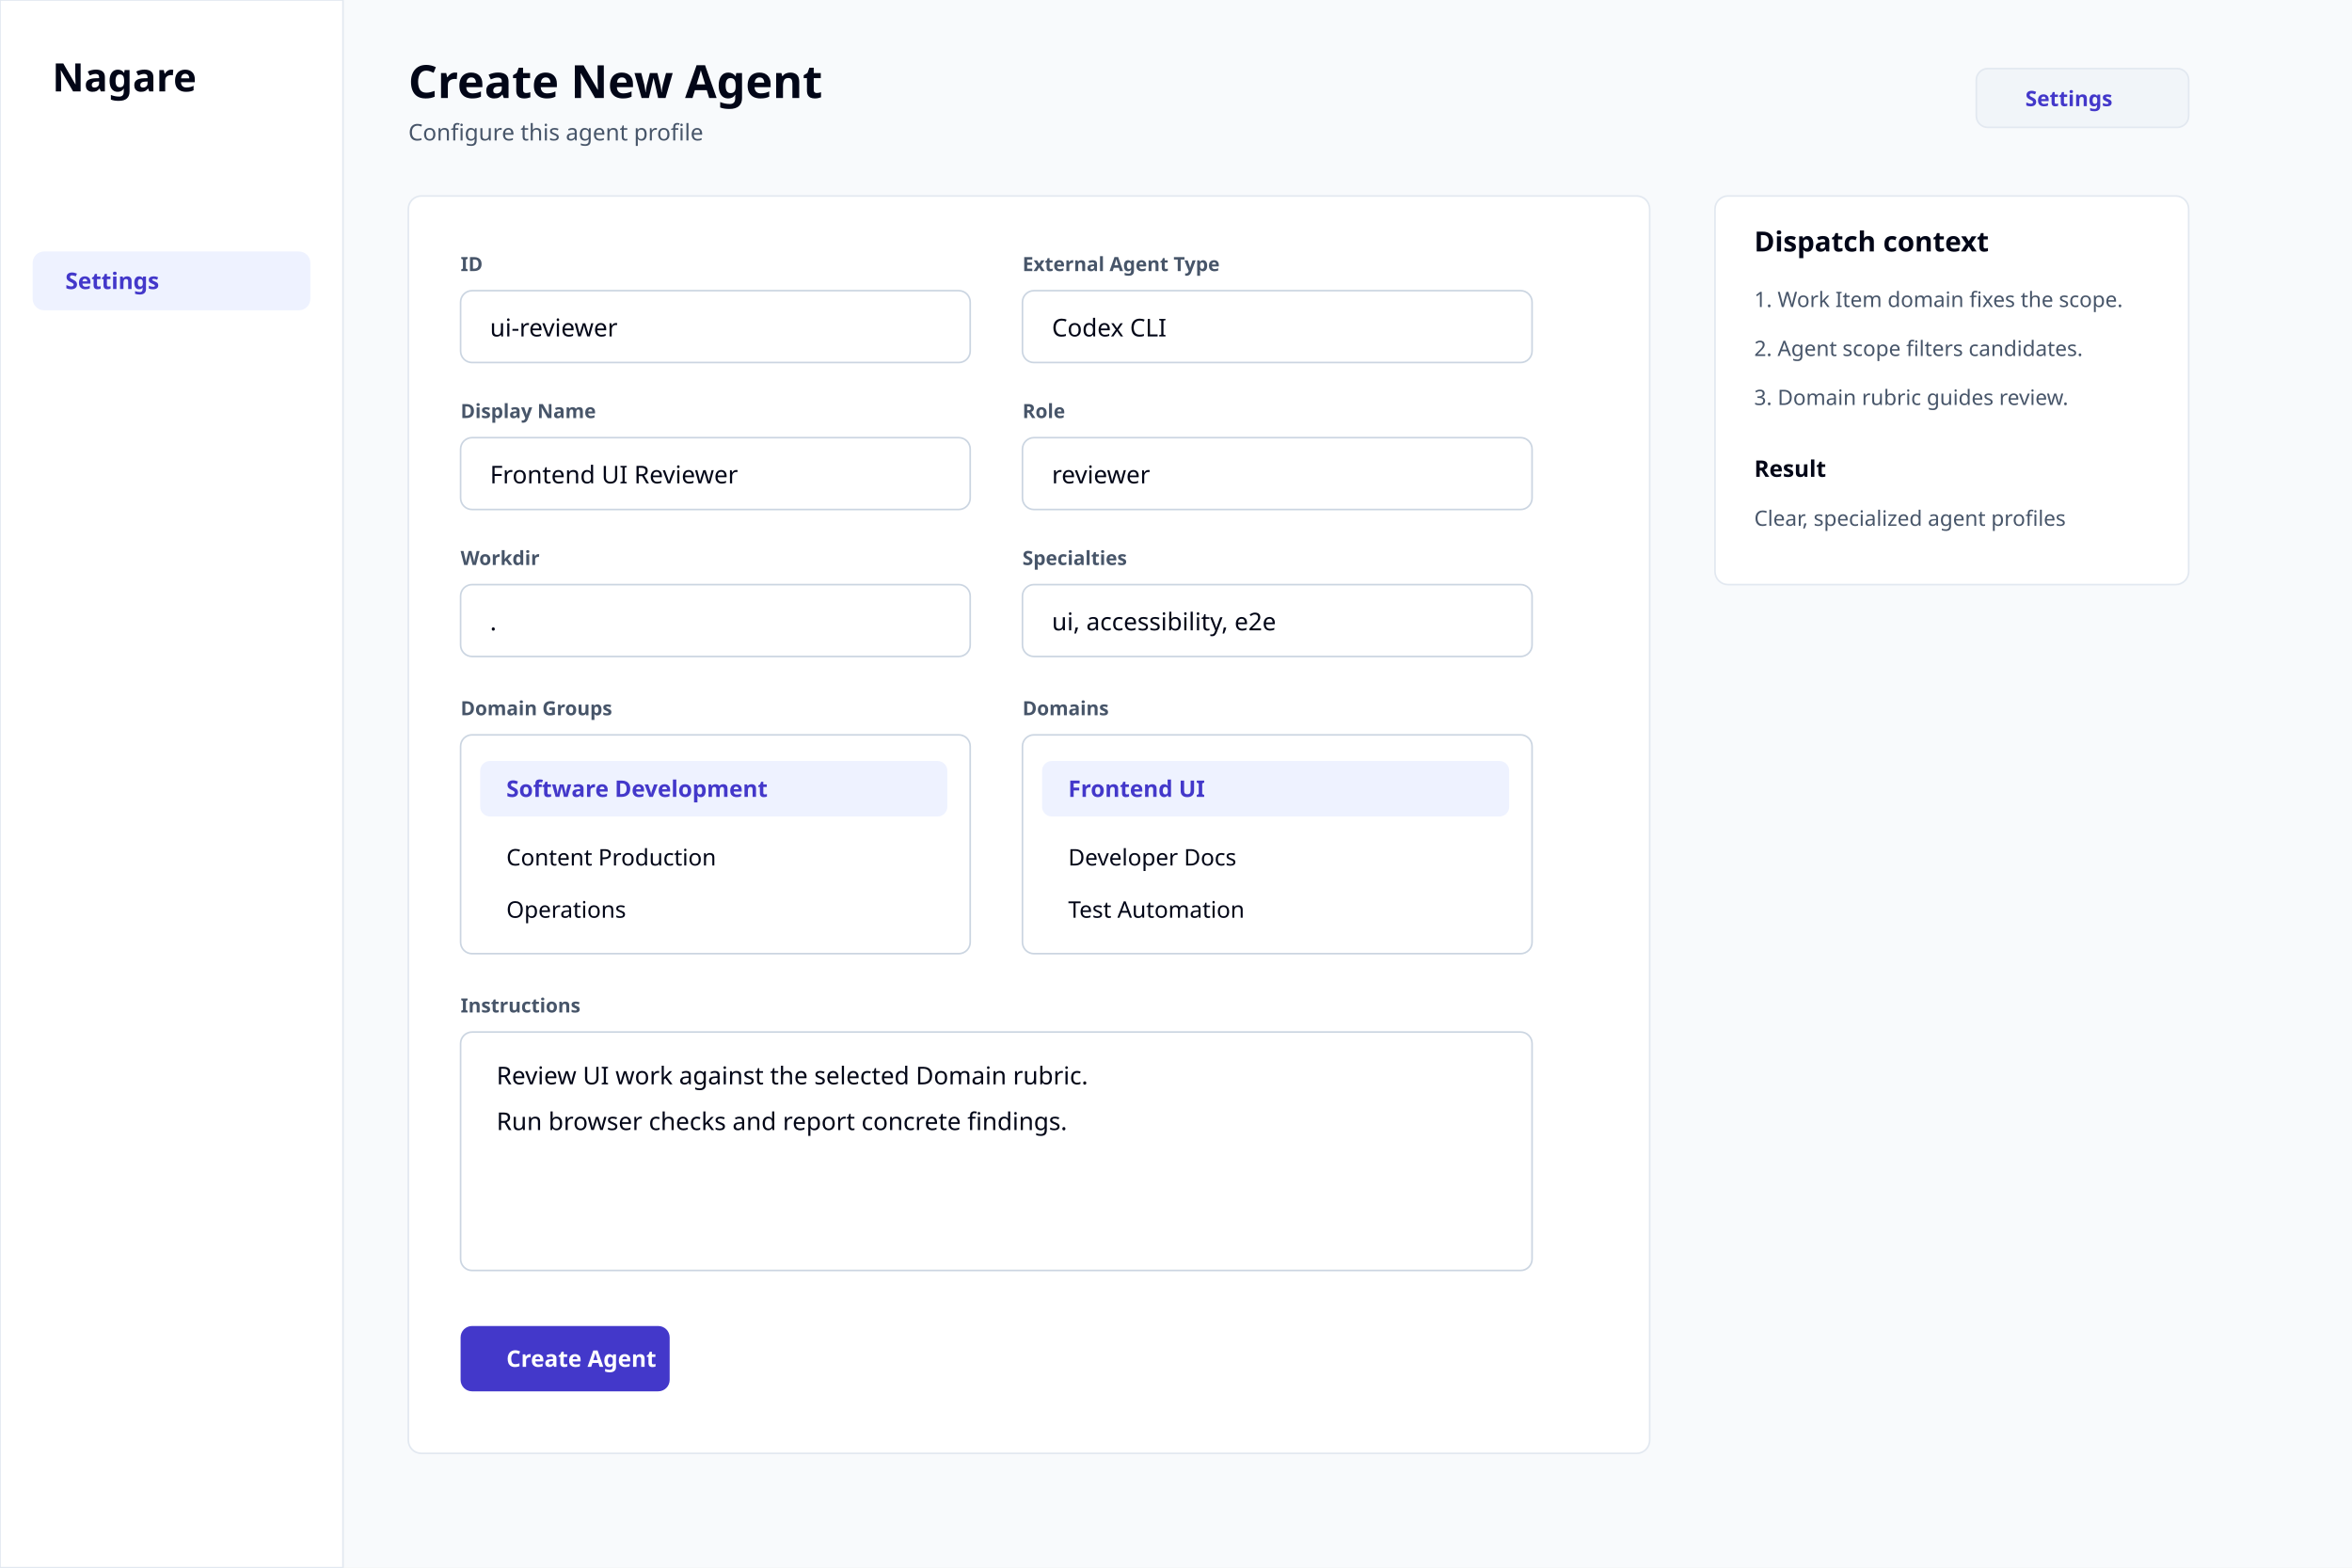
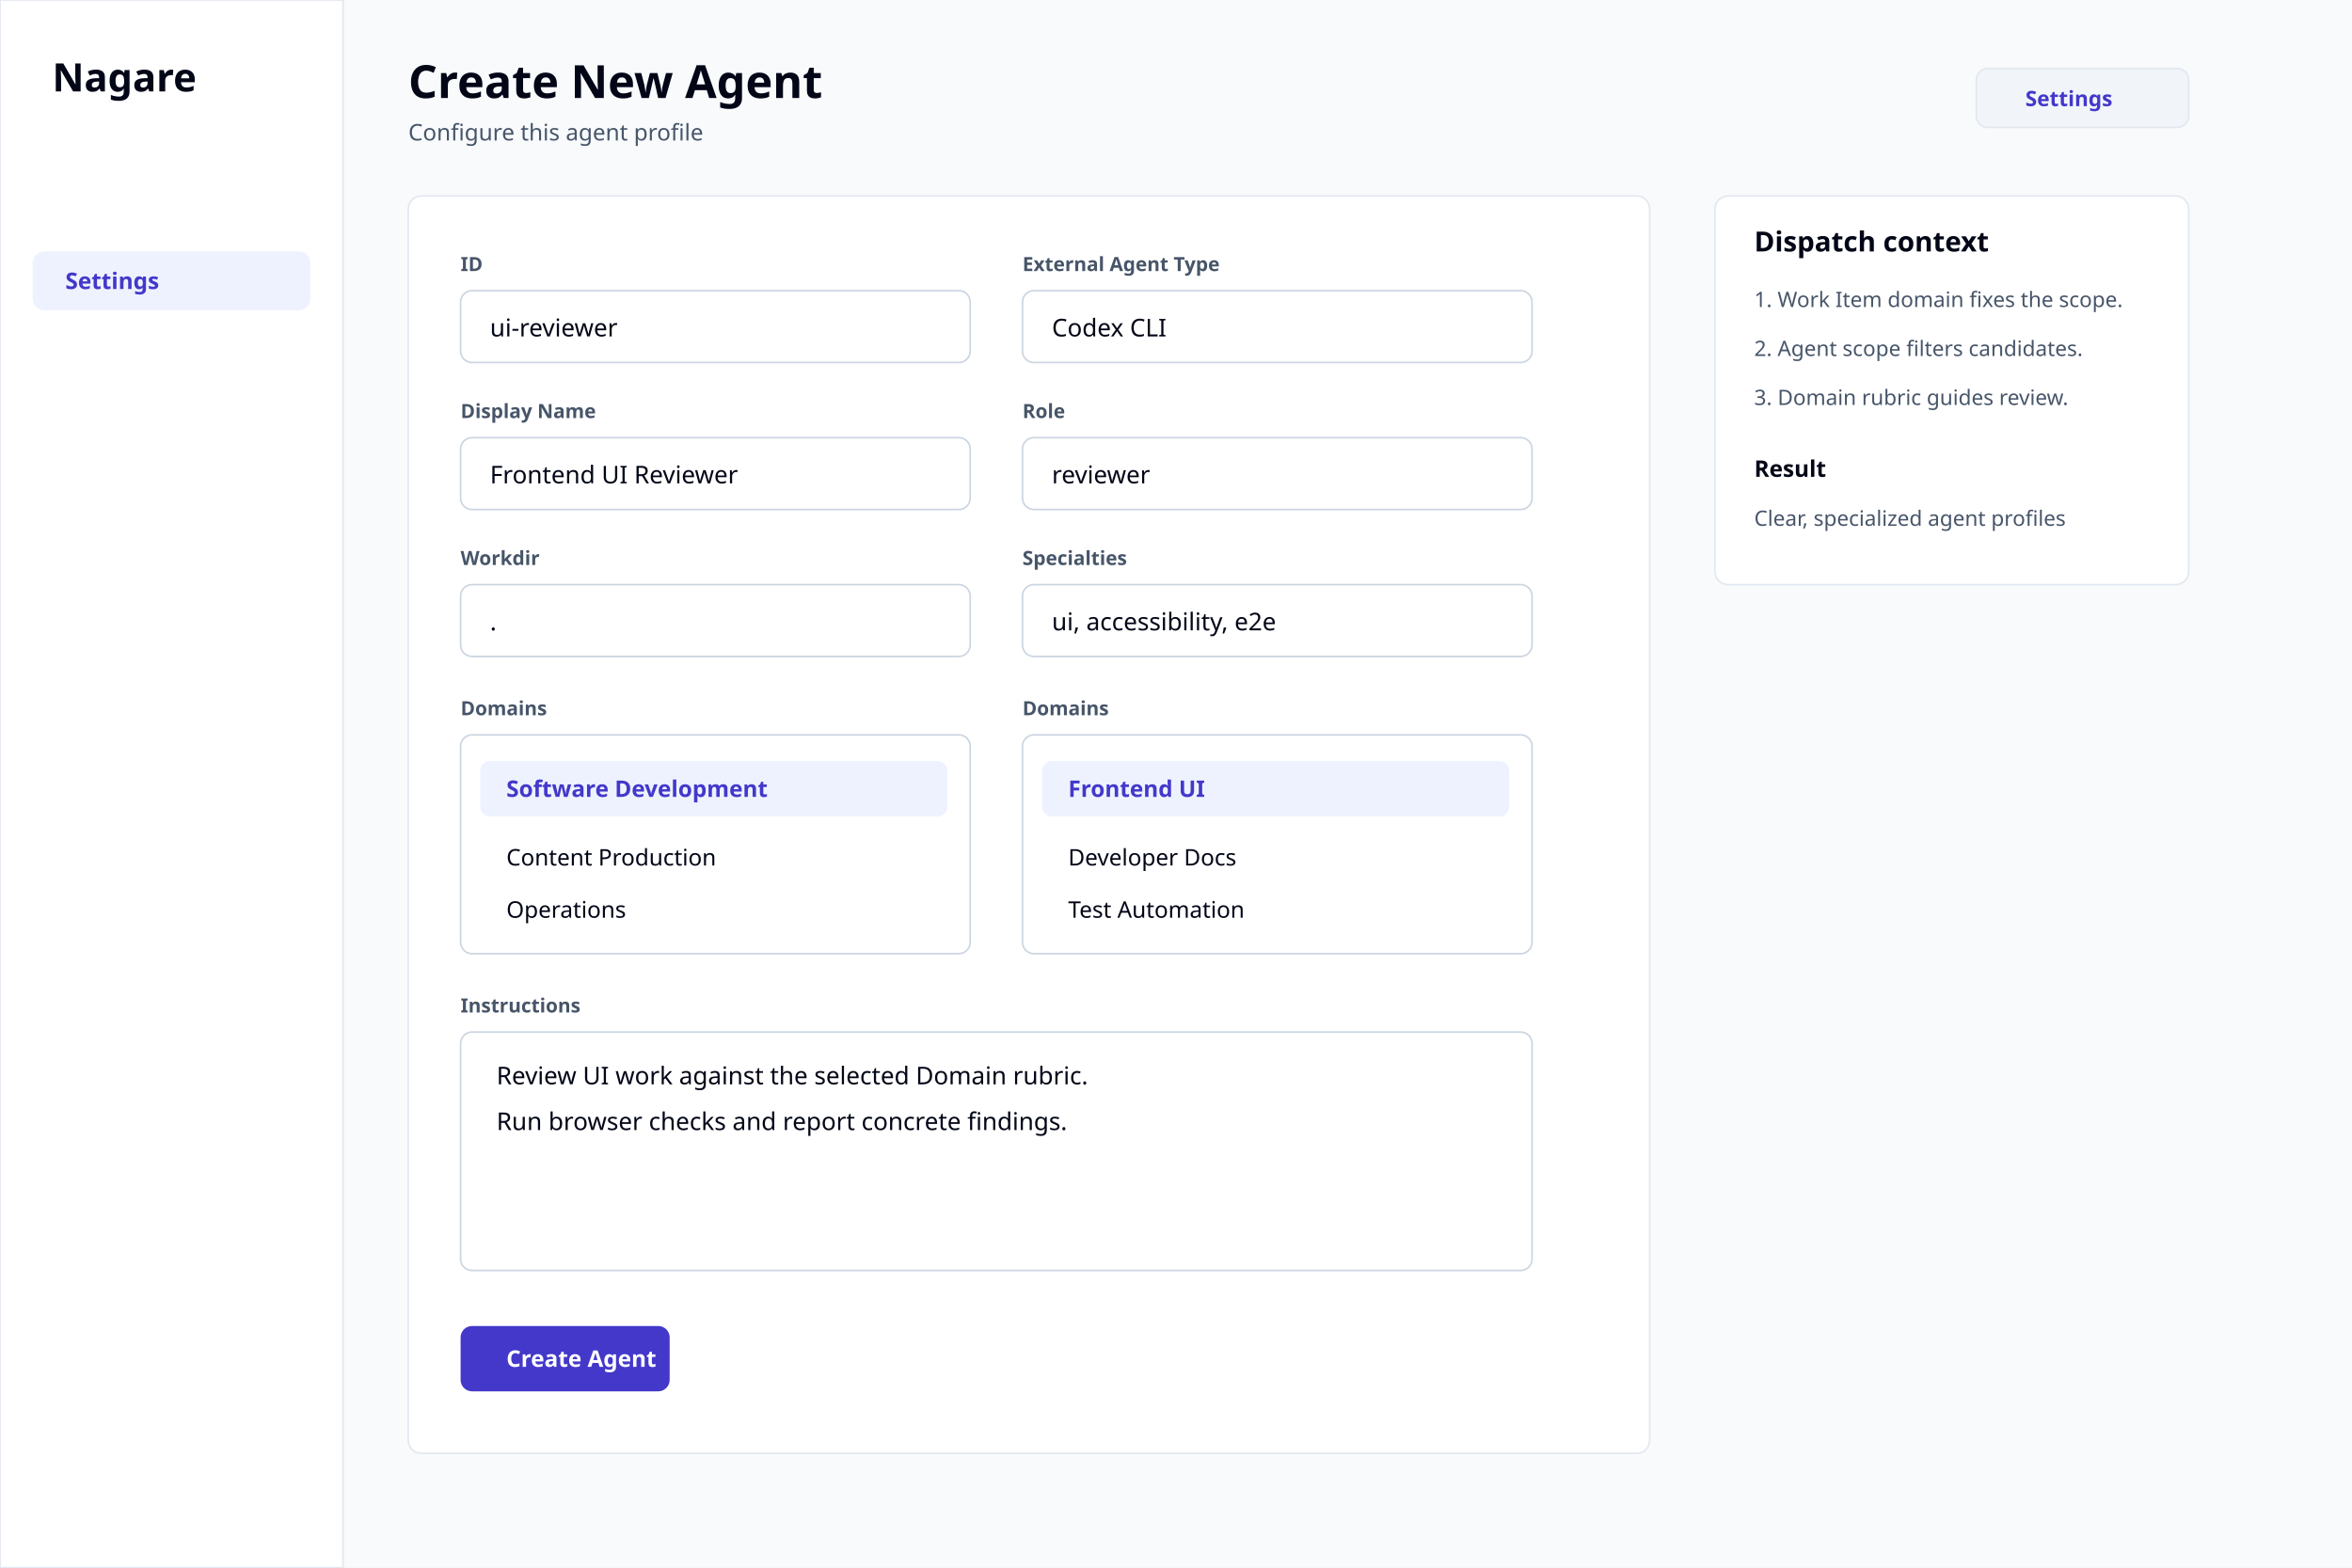
<svg xmlns="http://www.w3.org/2000/svg" width="1440" height="960" viewBox="0 0 1440 960">
  <rect width="1440" height="960" fill="#f8fafc" />
  <rect x="0" y="0" width="210" height="960" fill="#ffffff" stroke="#e2e8f0" />
  <text x="32" y="56" fill="#020617" font-family="Segoe UI, Meiryo, sans-serif" font-size="24" font-weight="700">Nagare</text>
  <rect x="20" y="154" width="170" height="36" rx="7" fill="#eef2ff" />
  <text x="40" y="177" fill="#4338ca" font-family="Segoe UI, Meiryo, sans-serif" font-size="14" font-weight="700">Settings</text>
  <text x="250" y="60" fill="#020617" font-family="Segoe UI, Meiryo, sans-serif" font-size="28" font-weight="700">Create New Agent</text>
  <text x="250" y="86" fill="#475569" font-family="Segoe UI, Meiryo, sans-serif" font-size="14">Configure this agent profile</text>
  <rect x="1210" y="42" width="130" height="36" rx="7" fill="#f1f5f9" stroke="#e2e8f0" />
  <text x="1240" y="65" fill="#4338ca" font-family="Segoe UI, Meiryo, sans-serif" font-size="13" font-weight="700">Settings</text>
  <rect x="250" y="120" width="760" height="770" rx="8" fill="#ffffff" stroke="#e2e8f0" />
  <text x="282" y="166" fill="#475569" font-family="Segoe UI, Meiryo, sans-serif" font-size="12" font-weight="700">ID</text>
  <rect x="282" y="178" width="312" height="44" rx="7" fill="#ffffff" stroke="#cbd5e1" />
  <text x="300" y="206" fill="#020617" font-family="Segoe UI, Meiryo, sans-serif" font-size="15">ui-reviewer</text>
  <text x="626" y="166" fill="#475569" font-family="Segoe UI, Meiryo, sans-serif" font-size="12" font-weight="700">External Agent Type</text>
  <rect x="626" y="178" width="312" height="44" rx="7" fill="#ffffff" stroke="#cbd5e1" />
  <text x="644" y="206" fill="#020617" font-family="Segoe UI, Meiryo, sans-serif" font-size="15">Codex CLI</text>
  <text x="282" y="256" fill="#475569" font-family="Segoe UI, Meiryo, sans-serif" font-size="12" font-weight="700">Display Name</text>
  <rect x="282" y="268" width="312" height="44" rx="7" fill="#ffffff" stroke="#cbd5e1" />
  <text x="300" y="296" fill="#020617" font-family="Segoe UI, Meiryo, sans-serif" font-size="15">Frontend UI Reviewer</text>
  <text x="626" y="256" fill="#475569" font-family="Segoe UI, Meiryo, sans-serif" font-size="12" font-weight="700">Role</text>
  <rect x="626" y="268" width="312" height="44" rx="7" fill="#ffffff" stroke="#cbd5e1" />
  <text x="644" y="296" fill="#020617" font-family="Segoe UI, Meiryo, sans-serif" font-size="15">reviewer</text>
  <text x="282" y="346" fill="#475569" font-family="Segoe UI, Meiryo, sans-serif" font-size="12" font-weight="700">Workdir</text>
  <rect x="282" y="358" width="312" height="44" rx="7" fill="#ffffff" stroke="#cbd5e1" />
  <text x="300" y="386" fill="#020617" font-family="Segoe UI, Meiryo, sans-serif" font-size="15">.</text>
  <text x="626" y="346" fill="#475569" font-family="Segoe UI, Meiryo, sans-serif" font-size="12" font-weight="700">Specialties</text>
  <rect x="626" y="358" width="312" height="44" rx="7" fill="#ffffff" stroke="#cbd5e1" />
  <text x="644" y="386" fill="#020617" font-family="Segoe UI, Meiryo, sans-serif" font-size="15">ui, accessibility, e2e</text>
-   <text x="282" y="438" fill="#475569" font-family="Segoe UI, Meiryo, sans-serif" font-size="12" font-weight="700">Domain Groups</text>
+   <text x="282" y="438" fill="#475569" font-family="Segoe UI, Meiryo, sans-serif" font-size="12" font-weight="700">Domains</text>
  <rect x="282" y="450" width="312" height="134" rx="7" fill="#ffffff" stroke="#cbd5e1" />
  <rect x="294" y="466" width="286" height="34" rx="6" fill="#eef2ff" />
  <text x="310" y="488" fill="#4338ca" font-family="Segoe UI, Meiryo, sans-serif" font-size="14" font-weight="700">Software Development</text>
  <text x="310" y="530" fill="#020617" font-family="Segoe UI, Meiryo, sans-serif" font-size="14">Content Production</text>
  <text x="310" y="562" fill="#020617" font-family="Segoe UI, Meiryo, sans-serif" font-size="14">Operations</text>
  <text x="626" y="438" fill="#475569" font-family="Segoe UI, Meiryo, sans-serif" font-size="12" font-weight="700">Domains</text>
  <rect x="626" y="450" width="312" height="134" rx="7" fill="#ffffff" stroke="#cbd5e1" />
  <rect x="638" y="466" width="286" height="34" rx="6" fill="#eef2ff" />
  <text x="654" y="488" fill="#4338ca" font-family="Segoe UI, Meiryo, sans-serif" font-size="14" font-weight="700">Frontend UI</text>
  <text x="654" y="530" fill="#020617" font-family="Segoe UI, Meiryo, sans-serif" font-size="14">Developer Docs</text>
  <text x="654" y="562" fill="#020617" font-family="Segoe UI, Meiryo, sans-serif" font-size="14">Test Automation</text>
  <text x="282" y="620" fill="#475569" font-family="Segoe UI, Meiryo, sans-serif" font-size="12" font-weight="700">Instructions</text>
  <rect x="282" y="632" width="656" height="146" rx="7" fill="#ffffff" stroke="#cbd5e1" />
  <text x="304" y="664" fill="#020617" font-family="Segoe UI, Meiryo, sans-serif" font-size="15">Review UI work against the selected Domain rubric.</text>
  <text x="304" y="692" fill="#020617" font-family="Segoe UI, Meiryo, sans-serif" font-size="15">Run browser checks and report concrete findings.</text>
  <rect x="282" y="812" width="128" height="40" rx="7" fill="#4338ca" />
  <text x="310" y="837" fill="#ffffff" font-family="Segoe UI, Meiryo, sans-serif" font-size="14" font-weight="700">Create Agent</text>
  <rect x="1050" y="120" width="290" height="238" rx="8" fill="#ffffff" stroke="#e2e8f0" />
  <text x="1074" y="154" fill="#020617" font-family="Segoe UI, Meiryo, sans-serif" font-size="17" font-weight="700">Dispatch context</text>
  <text x="1074" y="188" fill="#475569" font-family="Segoe UI, Meiryo, sans-serif" font-size="13">1. Work Item domain fixes the scope.</text>
  <text x="1074" y="218" fill="#475569" font-family="Segoe UI, Meiryo, sans-serif" font-size="13">2. Agent scope filters candidates.</text>
  <text x="1074" y="248" fill="#475569" font-family="Segoe UI, Meiryo, sans-serif" font-size="13">3. Domain rubric guides review.</text>
  <text x="1074" y="292" fill="#020617" font-family="Segoe UI, Meiryo, sans-serif" font-size="14" font-weight="700">Result</text>
  <text x="1074" y="322" fill="#475569" font-family="Segoe UI, Meiryo, sans-serif" font-size="13">Clear, specialized agent profiles</text>
</svg>
